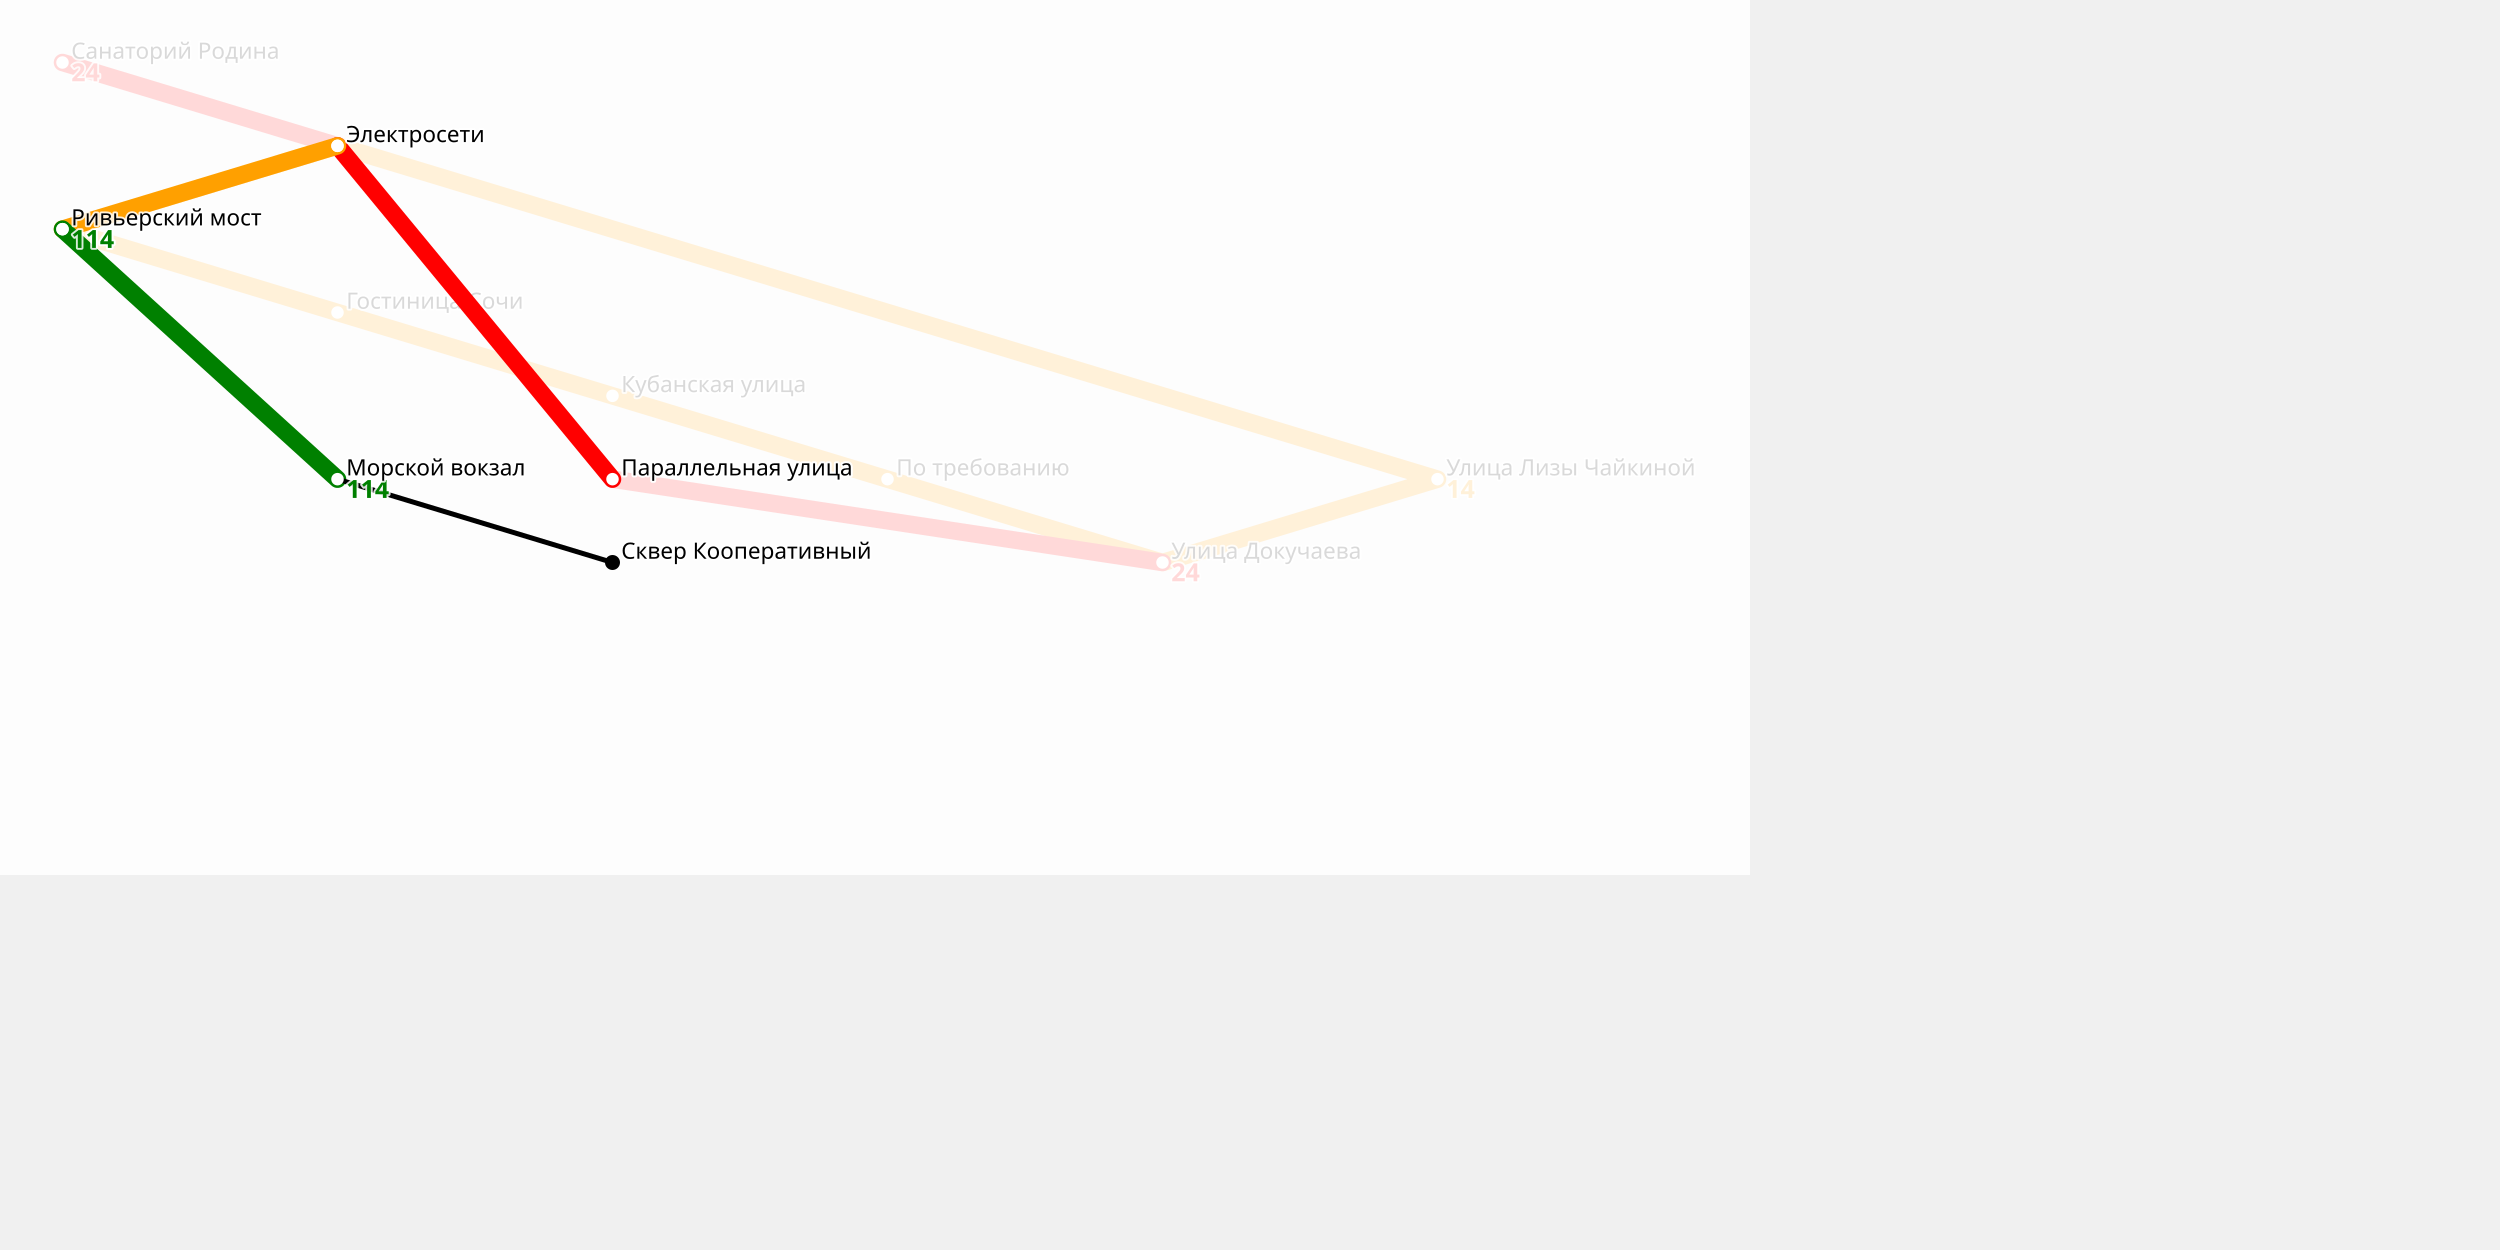
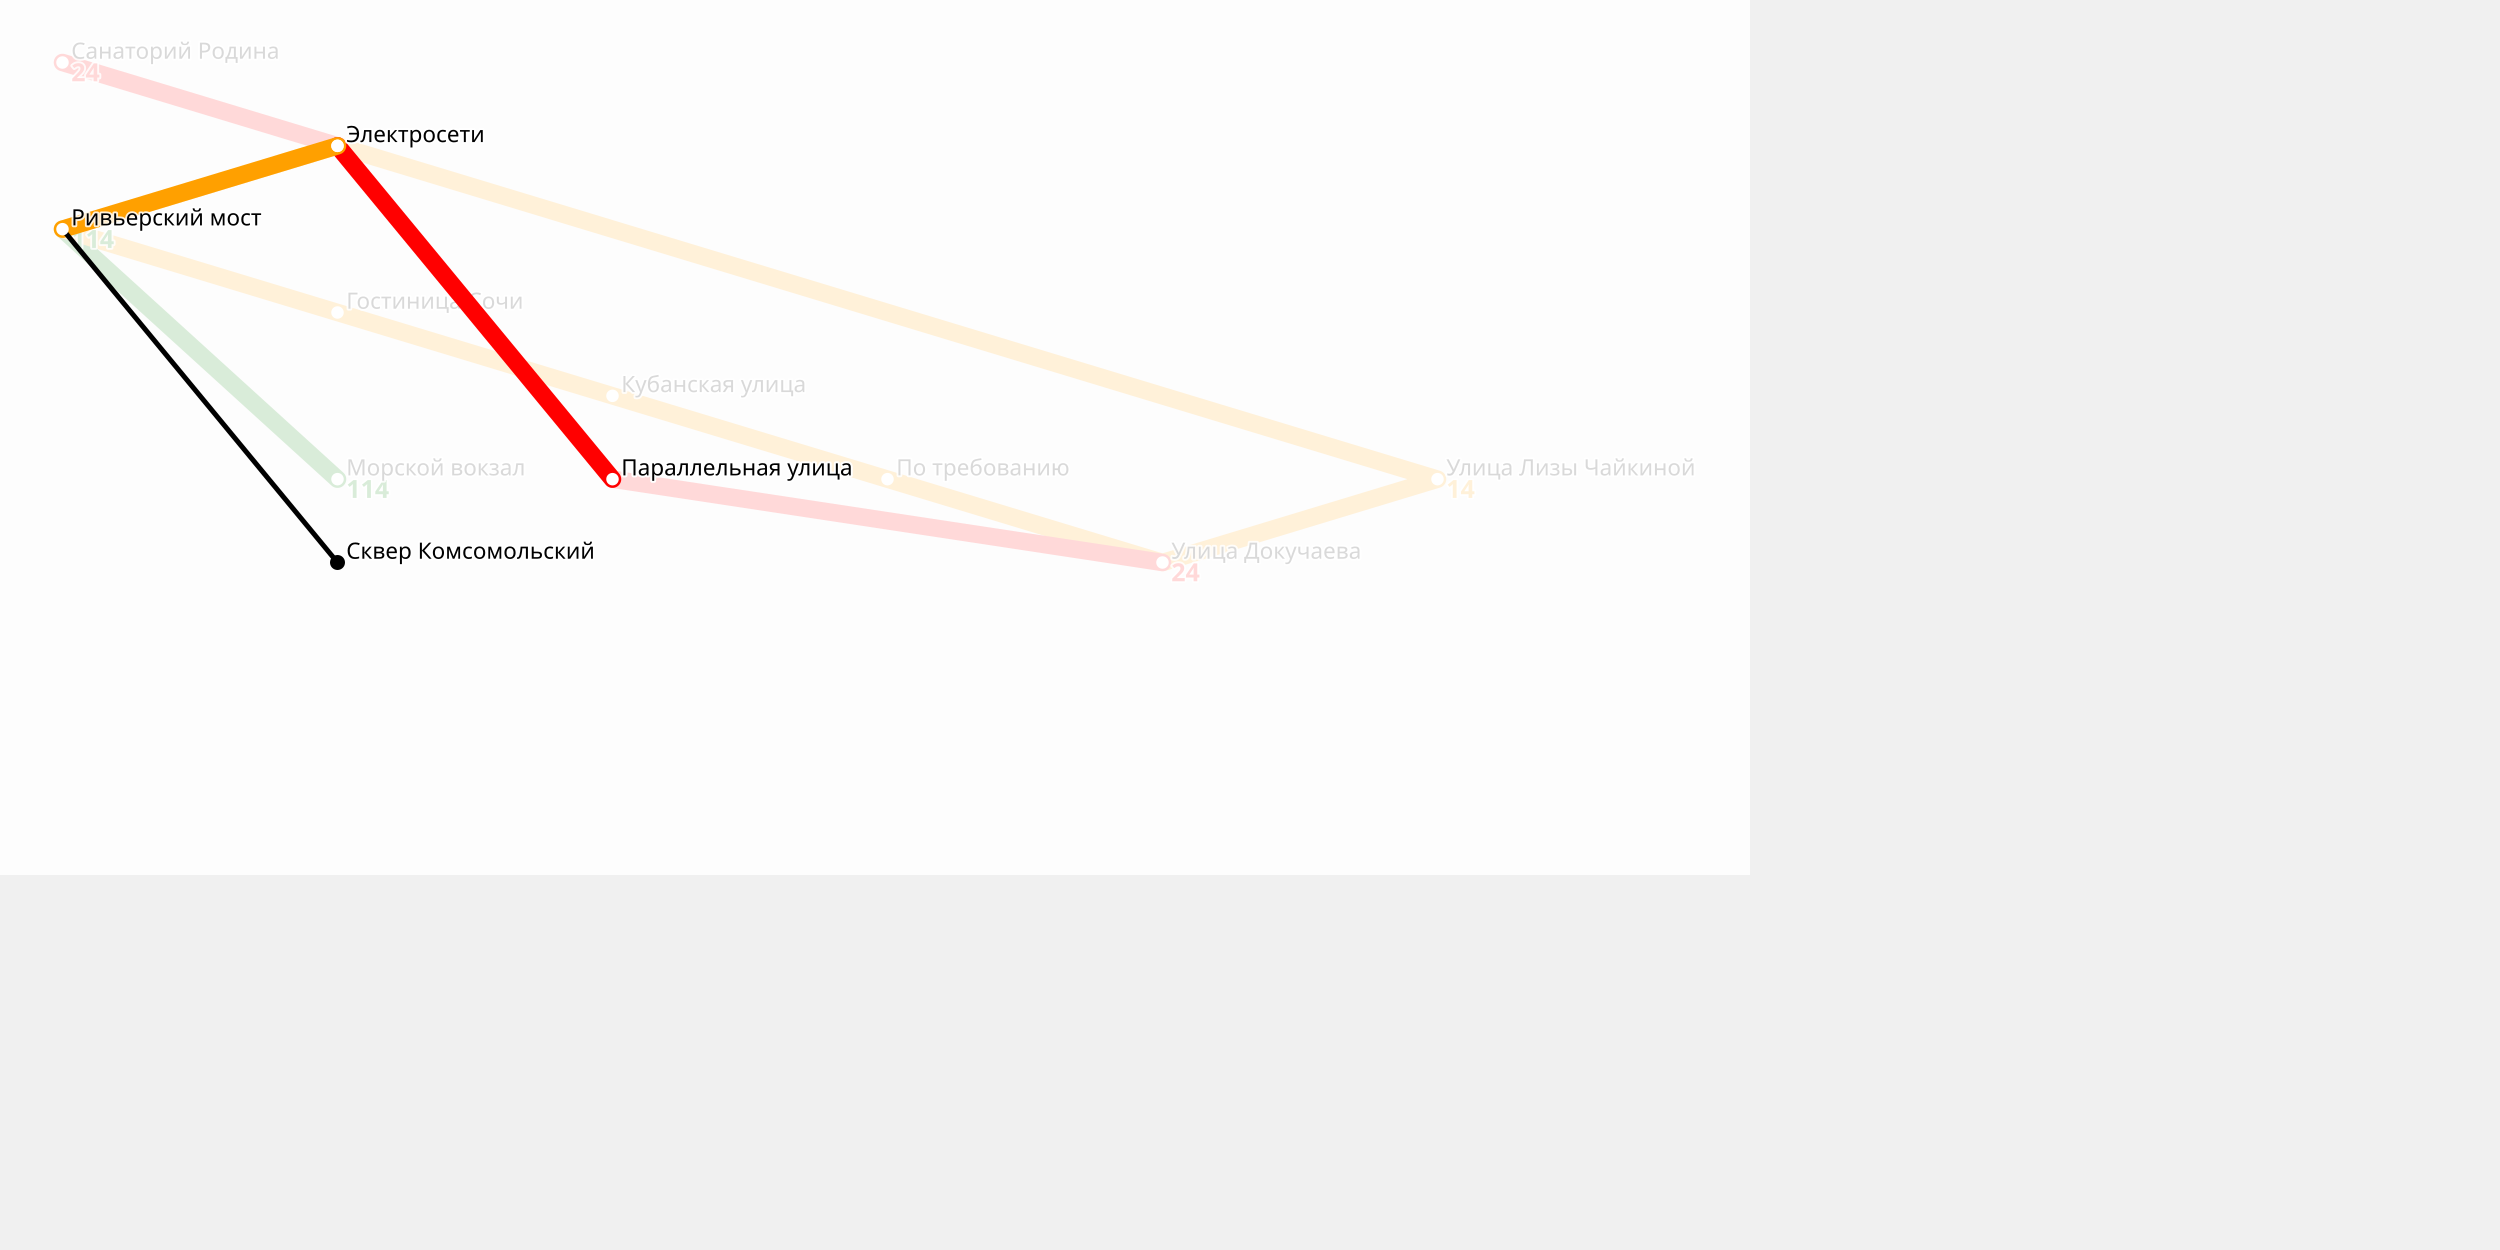
<svg xmlns="http://www.w3.org/2000/svg" version="1.1" width="2000" height="1000">
  <polyline fill="none" stroke="green" stroke-width="14" stroke-linecap="round" stroke-linejoin="round" points="270,383.333 50,183.333 270,383.333 " />
  <polyline fill="none" stroke="rgb(255,160,0)" stroke-width="14" stroke-linecap="round" stroke-linejoin="round" points="1150,383.333 270,116.667 50,183.333 270,250 490,316.667 710,383.333 930,450 1150,383.333 " />
  <polyline fill="none" stroke="red" stroke-width="14" stroke-linecap="round" stroke-linejoin="round" points="930,450 490,383.333 270,116.667 50,50 270,116.667 490,383.333 930,450 " />
  <text fill="rgba(255,255,255,0.85)" stroke="rgba(255,255,255,0.85)" stroke-width="3" stroke-linecap="round" stroke-linejoin="round" x="270" y="383.333" dx="7" dy="15" font-size="20" font-family="Verdana" font-weight="bold">114</text>
  <text fill="green" stroke="none" stroke-width="1" x="270" y="383.333" dx="7" dy="15" font-size="20" font-family="Verdana" font-weight="bold">114</text>
  <text fill="rgba(255,255,255,0.85)" stroke="rgba(255,255,255,0.85)" stroke-width="3" stroke-linecap="round" stroke-linejoin="round" x="50" y="183.333" dx="7" dy="15" font-size="20" font-family="Verdana" font-weight="bold">114</text>
  <text fill="green" stroke="none" stroke-width="1" x="50" y="183.333" dx="7" dy="15" font-size="20" font-family="Verdana" font-weight="bold">114</text>
  <text fill="rgba(255,255,255,0.85)" stroke="rgba(255,255,255,0.85)" stroke-width="3" stroke-linecap="round" stroke-linejoin="round" x="1150" y="383.333" dx="7" dy="15" font-size="20" font-family="Verdana" font-weight="bold">14</text>
  <text fill="rgb(255,160,0)" stroke="none" stroke-width="1" x="1150" y="383.333" dx="7" dy="15" font-size="20" font-family="Verdana" font-weight="bold">14</text>
  <text fill="rgba(255,255,255,0.85)" stroke="rgba(255,255,255,0.85)" stroke-width="3" stroke-linecap="round" stroke-linejoin="round" x="930" y="450" dx="7" dy="15" font-size="20" font-family="Verdana" font-weight="bold">24</text>
  <text fill="red" stroke="none" stroke-width="1" x="930" y="450" dx="7" dy="15" font-size="20" font-family="Verdana" font-weight="bold">24</text>
  <text fill="rgba(255,255,255,0.85)" stroke="rgba(255,255,255,0.85)" stroke-width="3" stroke-linecap="round" stroke-linejoin="round" x="50" y="50" dx="7" dy="15" font-size="20" font-family="Verdana" font-weight="bold">24</text>
  <text fill="red" stroke="none" stroke-width="1" x="50" y="50" dx="7" dy="15" font-size="20" font-family="Verdana" font-weight="bold">24</text>
  <circle fill="white" stroke="none" stroke-width="1" cx="270" cy="250" r="5" />
  <circle fill="white" stroke="none" stroke-width="1" cx="490" cy="316.667" r="5" />
  <circle fill="white" stroke="none" stroke-width="1" cx="270" cy="383.333" r="5" />
  <circle fill="white" stroke="none" stroke-width="1" cx="490" cy="383.333" r="5" />
  <circle fill="white" stroke="none" stroke-width="1" cx="710" cy="383.333" r="5" />
  <circle fill="white" stroke="none" stroke-width="1" cx="50" cy="183.333" r="5" />
  <circle fill="white" stroke="none" stroke-width="1" cx="50" cy="50" r="5" />
  <circle fill="white" stroke="none" stroke-width="1" cx="930" cy="450" r="5" />
  <circle fill="white" stroke="none" stroke-width="1" cx="1150" cy="383.333" r="5" />
  <circle fill="white" stroke="none" stroke-width="1" cx="270" cy="116.667" r="5" />
  <text fill="rgba(255,255,255,0.85)" stroke="rgba(255,255,255,0.85)" stroke-width="3" stroke-linecap="round" stroke-linejoin="round" x="270" y="250" dx="7" dy="-3" font-size="18" font-family="Verdana">Гостиница Сочи</text>
  <text fill="black" stroke="none" stroke-width="1" x="270" y="250" dx="7" dy="-3" font-size="18" font-family="Verdana">Гостиница Сочи</text>
  <text fill="rgba(255,255,255,0.85)" stroke="rgba(255,255,255,0.85)" stroke-width="3" stroke-linecap="round" stroke-linejoin="round" x="490" y="316.667" dx="7" dy="-3" font-size="18" font-family="Verdana">Кубанская улица</text>
  <text fill="black" stroke="none" stroke-width="1" x="490" y="316.667" dx="7" dy="-3" font-size="18" font-family="Verdana">Кубанская улица</text>
  <text fill="rgba(255,255,255,0.85)" stroke="rgba(255,255,255,0.85)" stroke-width="3" stroke-linecap="round" stroke-linejoin="round" x="270" y="383.333" dx="7" dy="-3" font-size="18" font-family="Verdana">Морской вокзал</text>
  <text fill="black" stroke="none" stroke-width="1" x="270" y="383.333" dx="7" dy="-3" font-size="18" font-family="Verdana">Морской вокзал</text>
  <text fill="rgba(255,255,255,0.85)" stroke="rgba(255,255,255,0.85)" stroke-width="3" stroke-linecap="round" stroke-linejoin="round" x="490" y="383.333" dx="7" dy="-3" font-size="18" font-family="Verdana">Параллельная улица</text>
  <text fill="black" stroke="none" stroke-width="1" x="490" y="383.333" dx="7" dy="-3" font-size="18" font-family="Verdana">Параллельная улица</text>
  <text fill="rgba(255,255,255,0.85)" stroke="rgba(255,255,255,0.85)" stroke-width="3" stroke-linecap="round" stroke-linejoin="round" x="710" y="383.333" dx="7" dy="-3" font-size="18" font-family="Verdana">По требованию</text>
  <text fill="black" stroke="none" stroke-width="1" x="710" y="383.333" dx="7" dy="-3" font-size="18" font-family="Verdana">По требованию</text>
  <text fill="rgba(255,255,255,0.85)" stroke="rgba(255,255,255,0.85)" stroke-width="3" stroke-linecap="round" stroke-linejoin="round" x="50" y="183.333" dx="7" dy="-3" font-size="18" font-family="Verdana">Ривьерский мост</text>
  <text fill="black" stroke="none" stroke-width="1" x="50" y="183.333" dx="7" dy="-3" font-size="18" font-family="Verdana">Ривьерский мост</text>
  <text fill="rgba(255,255,255,0.85)" stroke="rgba(255,255,255,0.85)" stroke-width="3" stroke-linecap="round" stroke-linejoin="round" x="50" y="50" dx="7" dy="-3" font-size="18" font-family="Verdana">Санаторий Родина</text>
  <text fill="black" stroke="none" stroke-width="1" x="50" y="50" dx="7" dy="-3" font-size="18" font-family="Verdana">Санаторий Родина</text>
  <text fill="rgba(255,255,255,0.85)" stroke="rgba(255,255,255,0.85)" stroke-width="3" stroke-linecap="round" stroke-linejoin="round" x="930" y="450" dx="7" dy="-3" font-size="18" font-family="Verdana">Улица Докучаева</text>
  <text fill="black" stroke="none" stroke-width="1" x="930" y="450" dx="7" dy="-3" font-size="18" font-family="Verdana">Улица Докучаева</text>
  <text fill="rgba(255,255,255,0.85)" stroke="rgba(255,255,255,0.85)" stroke-width="3" stroke-linecap="round" stroke-linejoin="round" x="1150" y="383.333" dx="7" dy="-3" font-size="18" font-family="Verdana">Улица Лизы Чайкиной</text>
  <text fill="black" stroke="none" stroke-width="1" x="1150" y="383.333" dx="7" dy="-3" font-size="18" font-family="Verdana">Улица Лизы Чайкиной</text>
  <text fill="rgba(255,255,255,0.85)" stroke="rgba(255,255,255,0.85)" stroke-width="3" stroke-linecap="round" stroke-linejoin="round" x="270" y="116.667" dx="7" dy="-3" font-size="18" font-family="Verdana">Электросети</text>
  <text fill="black" stroke="none" stroke-width="1" x="270" y="116.667" dx="7" dy="-3" font-size="18" font-family="Verdana">Электросети</text>
  <rect fill="rgba(255,255,255,0.85)" stroke="none" stroke-width="1" x="-200" y="-200" height="900" width="1600" />
  <polyline fill="none" stroke="red" stroke-width="14" stroke-linecap="round" stroke-linejoin="round" points="490,383.333 270,116.667 " />
  <polyline fill="none" stroke="rgb(255,160,0)" stroke-width="14" stroke-linecap="round" stroke-linejoin="round" points="270,116.667 50,183.333 " />
-   <polyline fill="none" stroke="green" stroke-width="14" stroke-linecap="round" stroke-linejoin="round" points="50,183.333 270,383.333 " />
-   <polyline fill="none" stroke="black" stroke-width="4" stroke-linecap="round" stroke-linejoin="round" points="270,383.333 490,450 " />
-   <text fill="rgba(255,255,255,0.85)" stroke="rgba(255,255,255,0.85)" stroke-width="3" stroke-linecap="round" stroke-linejoin="round" x="50" y="183.333" dx="7" dy="15" font-size="20" font-family="Verdana" font-weight="bold">114</text>
-   <text fill="green" stroke="none" stroke-width="1" x="50" y="183.333" dx="7" dy="15" font-size="20" font-family="Verdana" font-weight="bold">114</text>
-   <text fill="rgba(255,255,255,0.85)" stroke="rgba(255,255,255,0.85)" stroke-width="3" stroke-linecap="round" stroke-linejoin="round" x="270" y="383.333" dx="7" dy="15" font-size="20" font-family="Verdana" font-weight="bold">114</text>
-   <text fill="green" stroke="none" stroke-width="1" x="270" y="383.333" dx="7" dy="15" font-size="20" font-family="Verdana" font-weight="bold">114</text>
+   <polyline fill="none" stroke="black" stroke-width="4" stroke-linecap="round" stroke-linejoin="round" points="50,183.333 270,450 " />
  <circle fill="white" stroke="none" stroke-width="1" cx="490" cy="383.333" r="5" />
  <circle fill="white" stroke="none" stroke-width="1" cx="270" cy="116.667" r="5" />
  <circle fill="white" stroke="none" stroke-width="1" cx="270" cy="116.667" r="5" />
  <circle fill="white" stroke="none" stroke-width="1" cx="50" cy="183.333" r="5" />
-   <circle fill="white" stroke="none" stroke-width="1" cx="50" cy="183.333" r="5" />
-   <circle fill="white" stroke="none" stroke-width="1" cx="270" cy="383.333" r="5" />
-   <circle fill="black" stroke="none" stroke-width="1" cx="490" cy="450" r="6" />
+   <circle fill="black" stroke="none" stroke-width="1" cx="270" cy="450" r="6" />
  <text fill="rgba(255,255,255,0.85)" stroke="rgba(255,255,255,0.85)" stroke-width="3" stroke-linecap="round" stroke-linejoin="round" x="490" y="383.333" dx="7" dy="-3" font-size="18" font-family="Verdana">Параллельная улица</text>
  <text fill="black" stroke="none" stroke-width="1" x="490" y="383.333" dx="7" dy="-3" font-size="18" font-family="Verdana">Параллельная улица</text>
  <text fill="rgba(255,255,255,0.85)" stroke="rgba(255,255,255,0.85)" stroke-width="3" stroke-linecap="round" stroke-linejoin="round" x="270" y="116.667" dx="7" dy="-3" font-size="18" font-family="Verdana">Электросети</text>
  <text fill="black" stroke="none" stroke-width="1" x="270" y="116.667" dx="7" dy="-3" font-size="18" font-family="Verdana">Электросети</text>
  <text fill="rgba(255,255,255,0.85)" stroke="rgba(255,255,255,0.85)" stroke-width="3" stroke-linecap="round" stroke-linejoin="round" x="50" y="183.333" dx="7" dy="-3" font-size="18" font-family="Verdana">Ривьерский мост</text>
  <text fill="black" stroke="none" stroke-width="1" x="50" y="183.333" dx="7" dy="-3" font-size="18" font-family="Verdana">Ривьерский мост</text>
-   <text fill="rgba(255,255,255,0.85)" stroke="rgba(255,255,255,0.85)" stroke-width="3" stroke-linecap="round" stroke-linejoin="round" x="270" y="383.333" dx="7" dy="-3" font-size="18" font-family="Verdana">Морской вокзал</text>
-   <text fill="black" stroke="none" stroke-width="1" x="270" y="383.333" dx="7" dy="-3" font-size="18" font-family="Verdana">Морской вокзал</text>
-   <text fill="rgba(255,255,255,0.85)" stroke="rgba(255,255,255,0.85)" stroke-width="3" stroke-linecap="round" stroke-linejoin="round" x="490" y="450" dx="7" dy="-3" font-size="18" font-family="Verdana">Сквер Кооперативный</text>
-   <text fill="black" stroke="none" stroke-width="1" x="490" y="450" dx="7" dy="-3" font-size="18" font-family="Verdana">Сквер Кооперативный</text>
+   <text fill="rgba(255,255,255,0.85)" stroke="rgba(255,255,255,0.85)" stroke-width="3" stroke-linecap="round" stroke-linejoin="round" x="270" y="450" dx="7" dy="-3" font-size="18" font-family="Verdana">Сквер Комсомольский</text>
+   <text fill="black" stroke="none" stroke-width="1" x="270" y="450" dx="7" dy="-3" font-size="18" font-family="Verdana">Сквер Комсомольский</text>
</svg>
